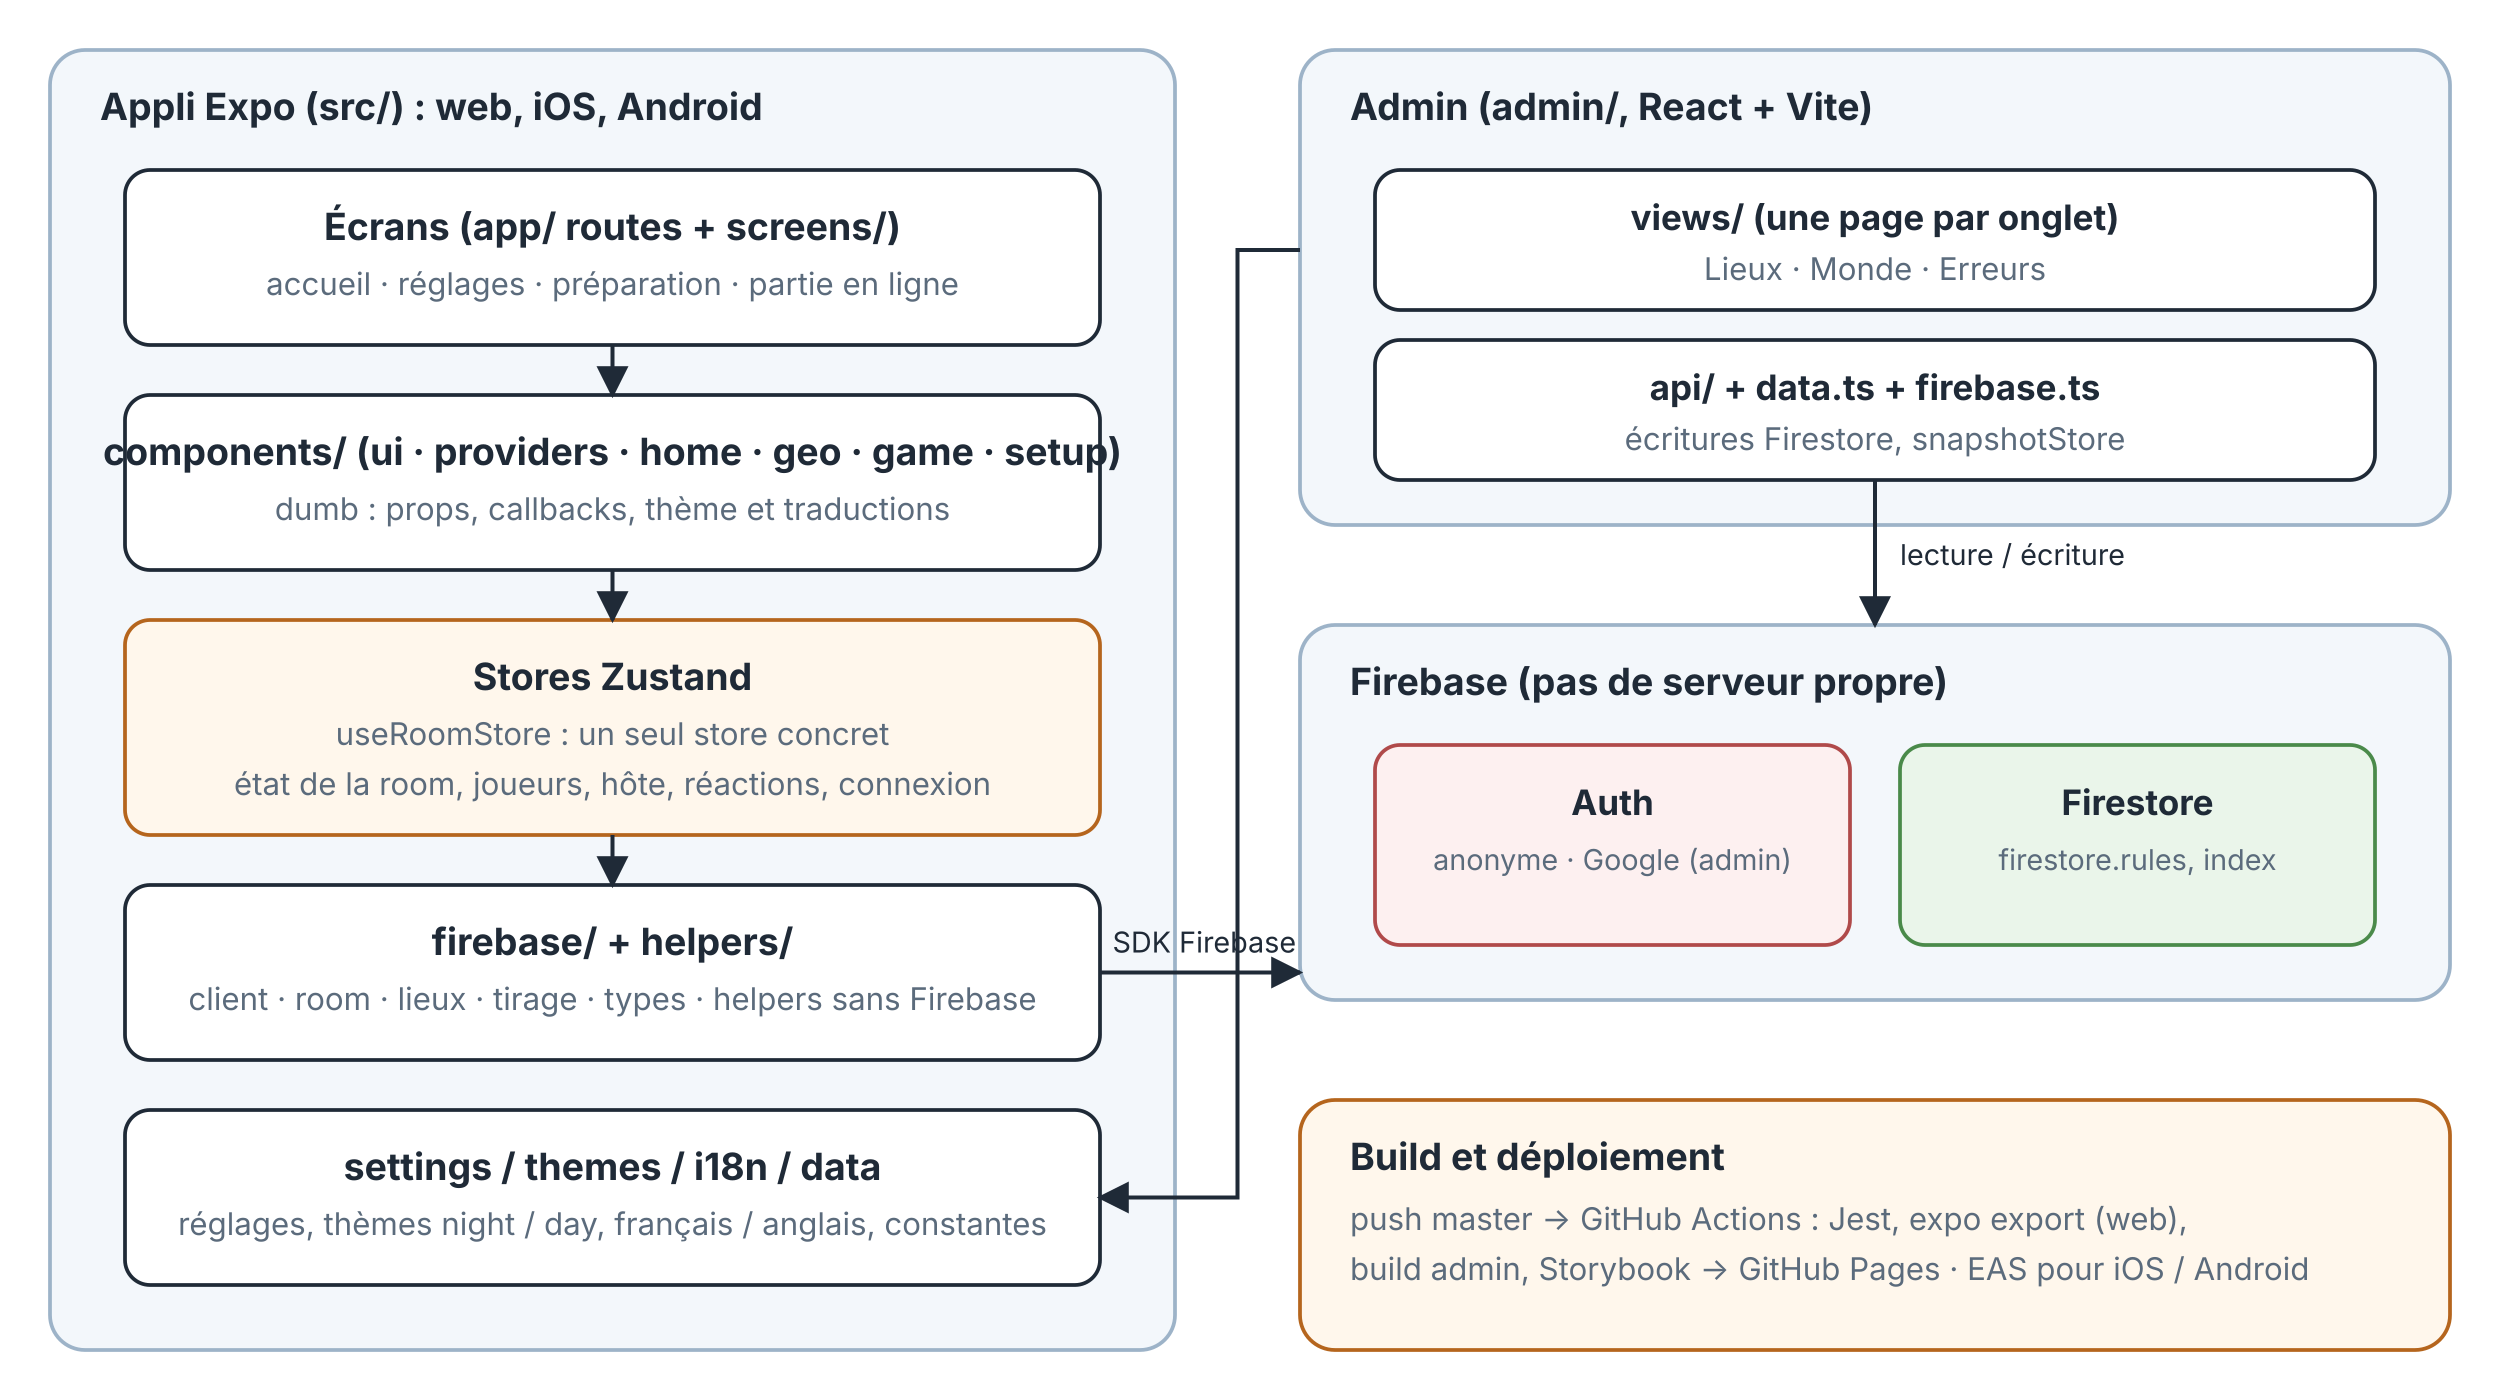
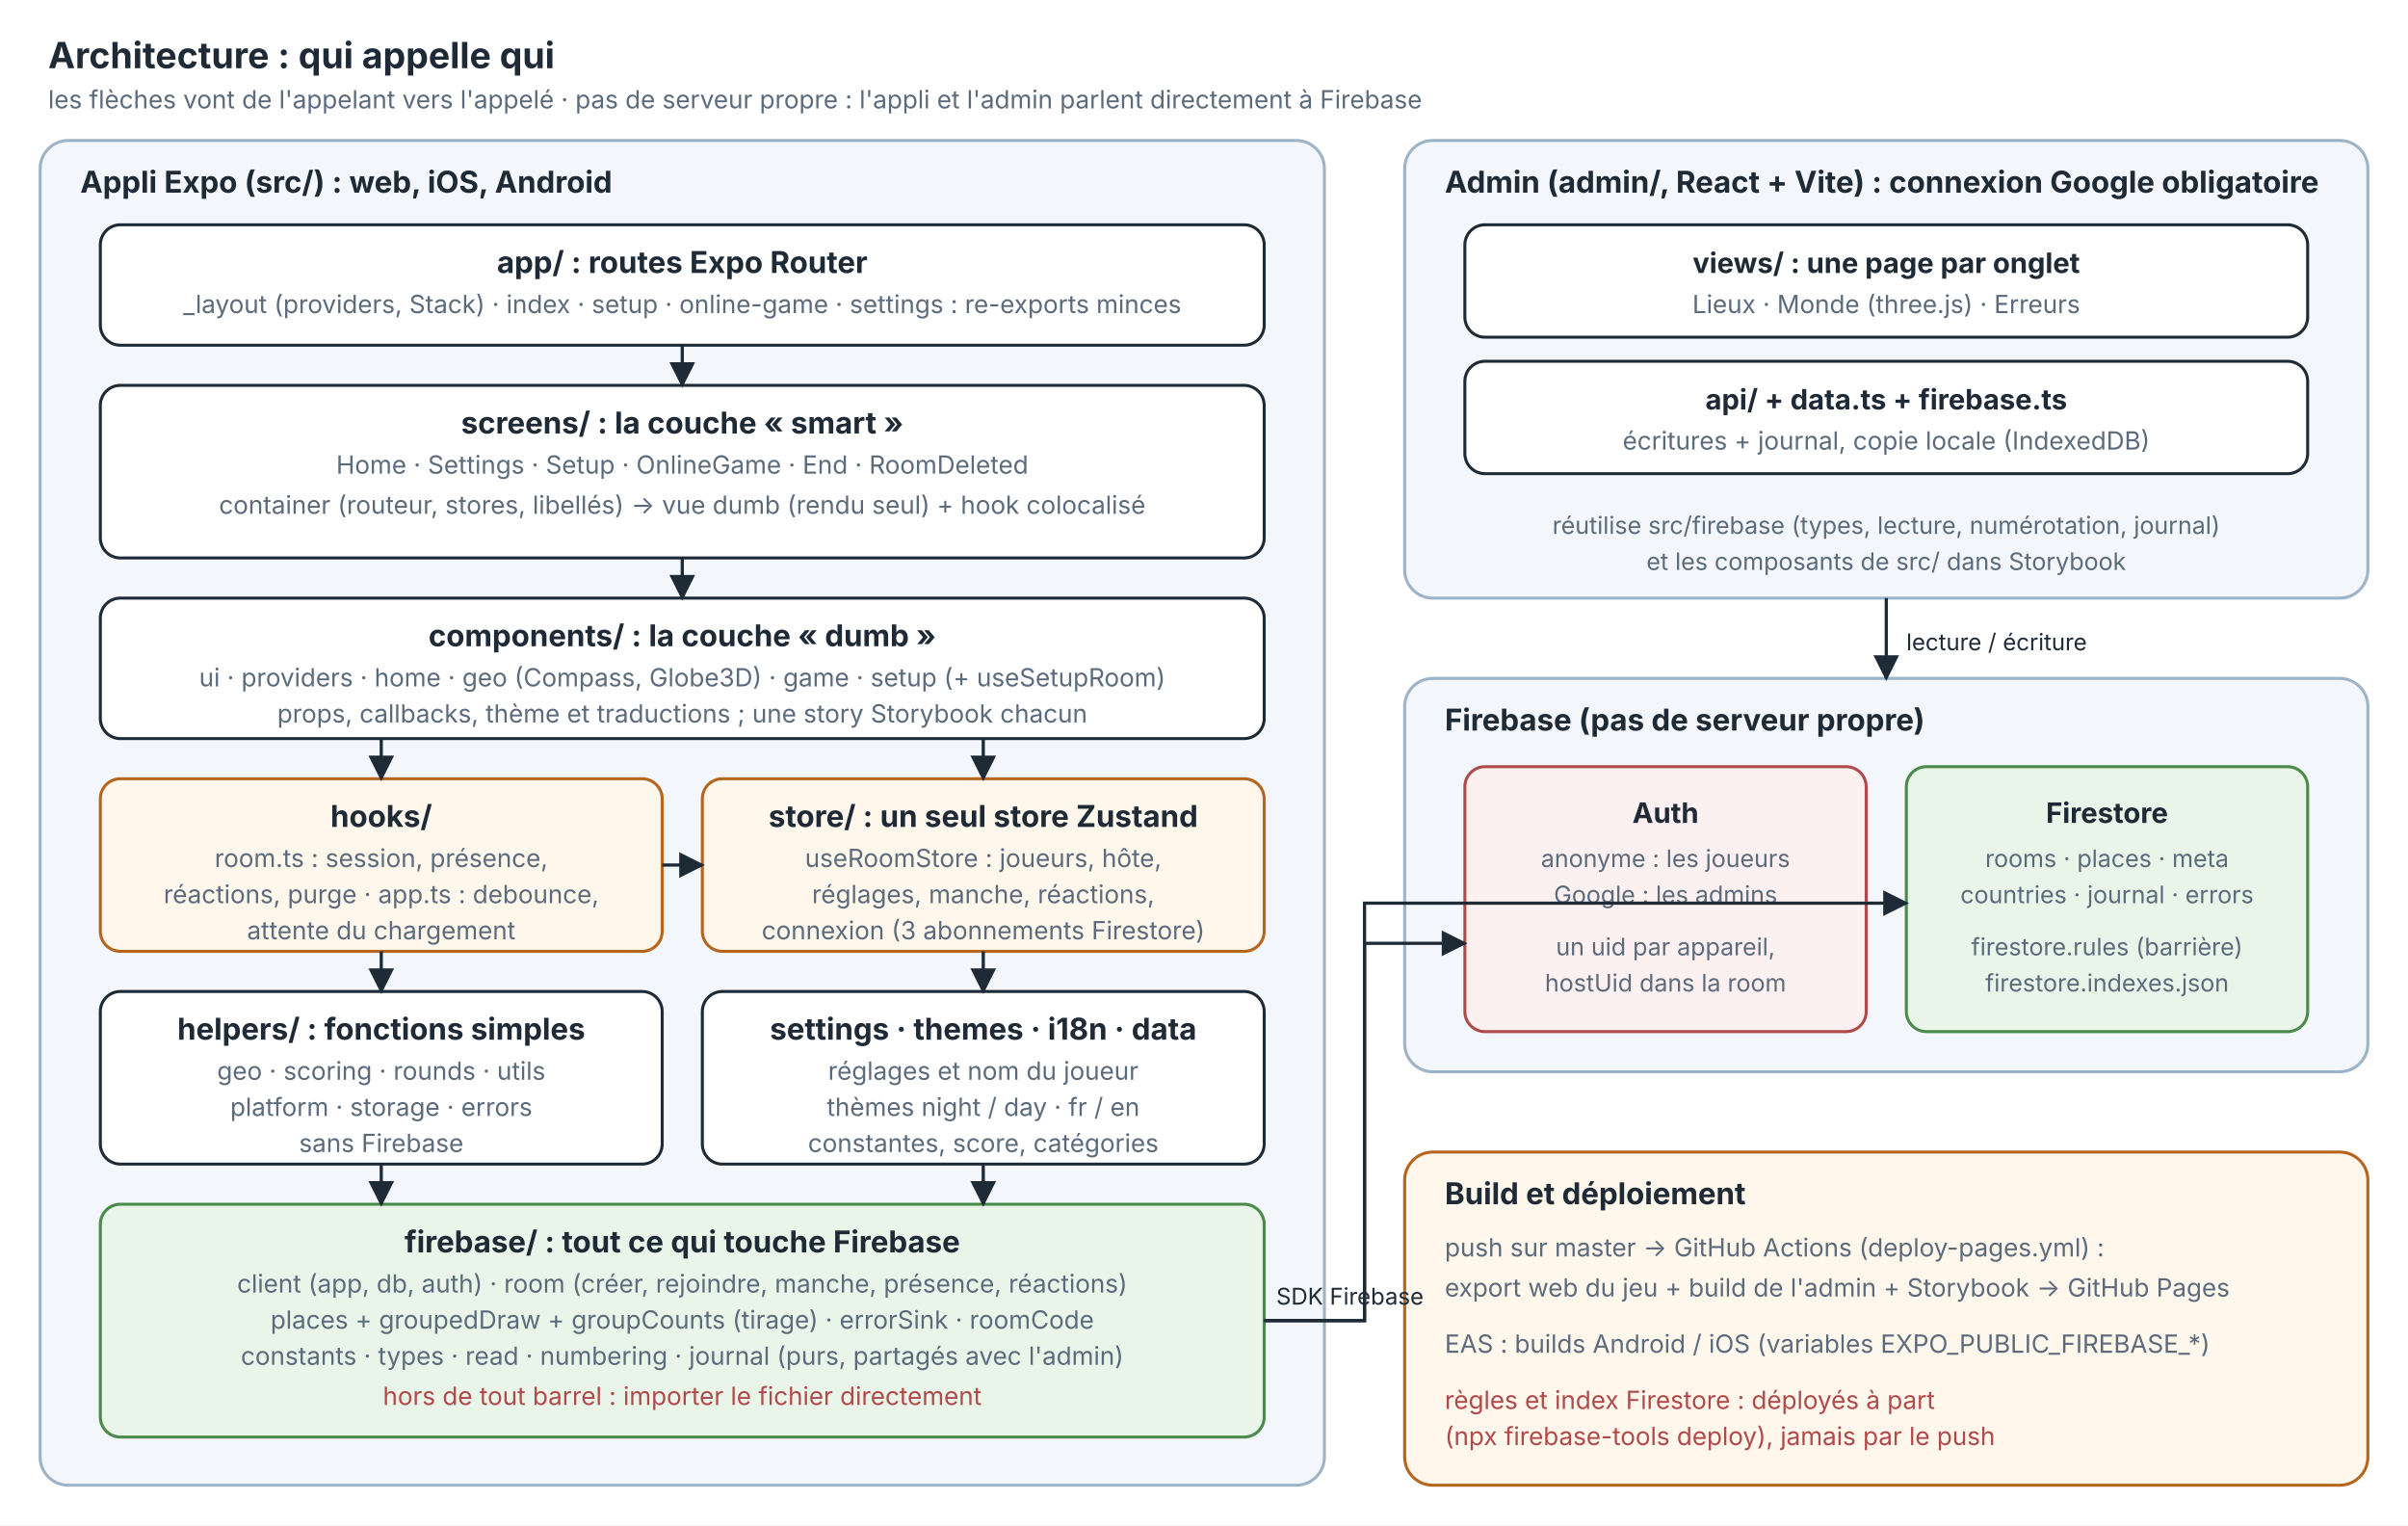
- <svg xmlns="http://www.w3.org/2000/svg" viewBox="0 0 1000 560" width="1000" height="560" font-family="system-ui, -apple-system, 'Segoe UI', sans-serif">
+ <svg xmlns="http://www.w3.org/2000/svg" viewBox="0 0 1200 760" width="1200" height="760" font-family="system-ui, -apple-system, 'Segoe UI', sans-serif">
  <defs>
    <marker id="arrow" viewBox="0 0 10 10" refX="9" refY="5" markerWidth="8" markerHeight="8" orient="auto-start-reverse">
      <path d="M0 0 L10 5 L0 10 z" fill="#1f2a37" />
    </marker>
  </defs>
-   <rect width="1000" height="560" fill="#ffffff" />
-   <rect x="20" y="20" width="450" height="520" rx="14" fill="#f3f7fb" stroke="#9db3c8" stroke-width="1.5" />
-   <text x="40" y="48" font-size="15" font-weight="700" fill="#1f2a37">Appli Expo (src/) : web, iOS, Android</text>
-   <rect x="50" y="68" width="390" height="70" rx="10" fill="#ffffff" stroke="#1f2a37" stroke-width="1.5" />
-   <text x="245" y="96" font-size="15" font-weight="700" text-anchor="middle" fill="#1f2a37">Écrans (app/ routes + screens/)</text>
-   <text x="245" y="118" font-size="12.5" text-anchor="middle" fill="#5b6b7c">accueil · réglages · préparation · partie en ligne</text>
-   <rect x="50" y="158" width="390" height="70" rx="10" fill="#ffffff" stroke="#1f2a37" stroke-width="1.5" />
-   <text x="245" y="186" font-size="15" font-weight="700" text-anchor="middle" fill="#1f2a37">components/ (ui · providers · home · geo · game · setup)</text>
-   <text x="245" y="208" font-size="12.5" text-anchor="middle" fill="#5b6b7c">dumb : props, callbacks, thème et traductions</text>
-   <rect x="50" y="248" width="390" height="86" rx="10" fill="#fff7ec" stroke="#b5651d" stroke-width="1.5" />
-   <text x="245" y="276" font-size="15" font-weight="700" text-anchor="middle" fill="#1f2a37">Stores Zustand</text>
-   <text x="245" y="298" font-size="12.5" text-anchor="middle" fill="#5b6b7c">useRoomStore : un seul store concret</text>
-   <text x="245" y="318" font-size="12.5" text-anchor="middle" fill="#5b6b7c">état de la room, joueurs, hôte, réactions, connexion</text>
-   <rect x="50" y="354" width="390" height="70" rx="10" fill="#ffffff" stroke="#1f2a37" stroke-width="1.5" />
-   <text x="245" y="382" font-size="15" font-weight="700" text-anchor="middle" fill="#1f2a37">firebase/ + helpers/</text>
-   <text x="245" y="404" font-size="12.5" text-anchor="middle" fill="#5b6b7c">client · room · lieux · tirage · types · helpers sans Firebase</text>
-   <rect x="50" y="444" width="390" height="70" rx="10" fill="#ffffff" stroke="#1f2a37" stroke-width="1.5" />
-   <text x="245" y="472" font-size="15" font-weight="700" text-anchor="middle" fill="#1f2a37">settings / themes / i18n / data</text>
-   <text x="245" y="494" font-size="12.5" text-anchor="middle" fill="#5b6b7c">réglages, thèmes night / day, français / anglais, constantes</text>
+   <rect width="1200" height="760" fill="#ffffff" />
+   <text x="24" y="34" font-size="18" font-weight="700" fill="#1f2a37">Architecture : qui appelle qui</text>
+   <text x="24" y="54" font-size="12.5" fill="#5b6b7c">les flèches vont de l'appelant vers l'appelé · pas de serveur propre : l'appli et l'admin parlent directement à Firebase</text>
+   <rect x="20" y="70" width="640" height="670" rx="14" fill="#f3f7fb" stroke="#9db3c8" stroke-width="1.5" />
+   <text x="40" y="96" font-size="15" font-weight="700" fill="#1f2a37">Appli Expo (src/) : web, iOS, Android</text>
+   <rect x="50" y="112" width="580" height="60" rx="10" fill="#ffffff" stroke="#1f2a37" stroke-width="1.5" />
+   <text x="340" y="136" font-size="15" font-weight="700" text-anchor="middle" fill="#1f2a37">app/ : routes Expo Router</text>
+   <text x="340" y="156" font-size="12.5" text-anchor="middle" fill="#5b6b7c">_layout (providers, Stack) · index · setup · online-game · settings : re-exports minces</text>
+   <rect x="50" y="192" width="580" height="86" rx="10" fill="#ffffff" stroke="#1f2a37" stroke-width="1.5" />
+   <text x="340" y="216" font-size="15" font-weight="700" text-anchor="middle" fill="#1f2a37">screens/ : la couche « smart »</text>
+   <text x="340" y="236" font-size="12.5" text-anchor="middle" fill="#5b6b7c">Home · Settings · Setup · OnlineGame · End · RoomDeleted</text>
+   <text x="340" y="256" font-size="12.5" text-anchor="middle" fill="#5b6b7c">container (routeur, stores, libellés) → vue dumb (rendu seul) + hook colocalisé</text>
+   <rect x="50" y="298" width="580" height="70" rx="10" fill="#ffffff" stroke="#1f2a37" stroke-width="1.5" />
+   <text x="340" y="322" font-size="15" font-weight="700" text-anchor="middle" fill="#1f2a37">components/ : la couche « dumb »</text>
+   <text x="340" y="342" font-size="12.5" text-anchor="middle" fill="#5b6b7c">ui · providers · home · geo (Compass, Globe3D) · game · setup (+ useSetupRoom)</text>
+   <text x="340" y="360" font-size="12.5" text-anchor="middle" fill="#5b6b7c">props, callbacks, thème et traductions ; une story Storybook chacun</text>
+   <rect x="50" y="388" width="280" height="86" rx="10" fill="#fff7ec" stroke="#b5651d" stroke-width="1.5" />
+   <text x="190" y="412" font-size="15" font-weight="700" text-anchor="middle" fill="#1f2a37">hooks/</text>
+   <text x="190" y="432" font-size="12.5" text-anchor="middle" fill="#5b6b7c">room.ts : session, présence,</text>
+   <text x="190" y="450" font-size="12.5" text-anchor="middle" fill="#5b6b7c">réactions, purge · app.ts : debounce,</text>
+   <text x="190" y="468" font-size="12.5" text-anchor="middle" fill="#5b6b7c">attente du chargement</text>
+   <rect x="350" y="388" width="280" height="86" rx="10" fill="#fff7ec" stroke="#b5651d" stroke-width="1.5" />
+   <text x="490" y="412" font-size="15" font-weight="700" text-anchor="middle" fill="#1f2a37">store/ : un seul store Zustand</text>
+   <text x="490" y="432" font-size="12.5" text-anchor="middle" fill="#5b6b7c">useRoomStore : joueurs, hôte,</text>
+   <text x="490" y="450" font-size="12.5" text-anchor="middle" fill="#5b6b7c">réglages, manche, réactions,</text>
+   <text x="490" y="468" font-size="12.5" text-anchor="middle" fill="#5b6b7c">connexion (3 abonnements Firestore)</text>
+   <rect x="50" y="494" width="280" height="86" rx="10" fill="#ffffff" stroke="#1f2a37" stroke-width="1.5" />
+   <text x="190" y="518" font-size="15" font-weight="700" text-anchor="middle" fill="#1f2a37">helpers/ : fonctions simples</text>
+   <text x="190" y="538" font-size="12.5" text-anchor="middle" fill="#5b6b7c">geo · scoring · rounds · utils</text>
+   <text x="190" y="556" font-size="12.5" text-anchor="middle" fill="#5b6b7c">platform · storage · errors</text>
+   <text x="190" y="574" font-size="12.5" text-anchor="middle" fill="#5b6b7c">sans Firebase</text>
+   <rect x="350" y="494" width="280" height="86" rx="10" fill="#ffffff" stroke="#1f2a37" stroke-width="1.5" />
+   <text x="490" y="518" font-size="15" font-weight="700" text-anchor="middle" fill="#1f2a37">settings · themes · i18n · data</text>
+   <text x="490" y="538" font-size="12.5" text-anchor="middle" fill="#5b6b7c">réglages et nom du joueur</text>
+   <text x="490" y="556" font-size="12.5" text-anchor="middle" fill="#5b6b7c">thèmes night / day · fr / en</text>
+   <text x="490" y="574" font-size="12.5" text-anchor="middle" fill="#5b6b7c">constantes, score, catégories</text>
+   <rect x="50" y="600" width="580" height="116" rx="10" fill="#eaf5ea" stroke="#4a8a4a" stroke-width="1.5" />
+   <text x="340" y="624" font-size="15" font-weight="700" text-anchor="middle" fill="#1f2a37">firebase/ : tout ce qui touche Firebase</text>
+   <text x="340" y="644" font-size="12.5" text-anchor="middle" fill="#5b6b7c">client (app, db, auth) · room (créer, rejoindre, manche, présence, réactions)</text>
+   <text x="340" y="662" font-size="12.5" text-anchor="middle" fill="#5b6b7c">places + groupedDraw + groupCounts (tirage) · errorSink · roomCode</text>
+   <text x="340" y="680" font-size="12.5" text-anchor="middle" fill="#5b6b7c">constants · types · read · numbering · journal (purs, partagés avec l'admin)</text>
+   <text x="340" y="700" font-size="12.5" text-anchor="middle" fill="#b04a4a">hors de tout barrel : importer le fichier directement</text>
  <g stroke="#1f2a37" stroke-width="1.6" fill="none" marker-end="url(#arrow)">
-     <path d="M245 138 V158" />
-     <path d="M245 228 V248" />
-     <path d="M245 334 V354" />
+     <path d="M340 172 V192" />
+     <path d="M340 278 V298" />
+     <path d="M190 368 V388" />
+     <path d="M490 368 V388" />
+     <path d="M190 474 V494" />
+     <path d="M490 474 V494" />
+     <path d="M190 580 V600" />
+     <path d="M490 580 V600" />
+     <path d="M330 431 H350" />
  </g>
-   <rect x="520" y="20" width="460" height="190" rx="14" fill="#f3f7fb" stroke="#9db3c8" stroke-width="1.5" />
-   <text x="540" y="48" font-size="15" font-weight="700" fill="#1f2a37">Admin (admin/, React + Vite)</text>
-   <rect x="550" y="68" width="400" height="56" rx="10" fill="#ffffff" stroke="#1f2a37" stroke-width="1.5" />
-   <text x="750" y="92" font-size="14" font-weight="700" text-anchor="middle" fill="#1f2a37">views/ (une page par onglet)</text>
-   <text x="750" y="112" font-size="12.5" text-anchor="middle" fill="#5b6b7c">Lieux · Monde · Erreurs</text>
-   <rect x="550" y="136" width="400" height="56" rx="10" fill="#ffffff" stroke="#1f2a37" stroke-width="1.5" />
-   <text x="750" y="160" font-size="14" font-weight="700" text-anchor="middle" fill="#1f2a37">api/ + data.ts + firebase.ts</text>
-   <text x="750" y="180" font-size="12.5" text-anchor="middle" fill="#5b6b7c">écritures Firestore, snapshotStore</text>
-   <rect x="520" y="250" width="460" height="150" rx="14" fill="#f3f7fb" stroke="#9db3c8" stroke-width="1.5" />
-   <text x="540" y="278" font-size="15" font-weight="700" fill="#1f2a37">Firebase (pas de serveur propre)</text>
-   <rect x="550" y="298" width="190" height="80" rx="10" fill="#fdf0f0" stroke="#b04a4a" stroke-width="1.5" />
-   <text x="645" y="326" font-size="14" font-weight="700" text-anchor="middle" fill="#1f2a37">Auth</text>
-   <text x="645" y="348" font-size="11.5" text-anchor="middle" fill="#5b6b7c">anonyme · Google (admin)</text>
-   <rect x="760" y="298" width="190" height="80" rx="10" fill="#eaf5ea" stroke="#4a8a4a" stroke-width="1.5" />
-   <text x="855" y="326" font-size="14" font-weight="700" text-anchor="middle" fill="#1f2a37">Firestore</text>
-   <text x="855" y="348" font-size="11.5" text-anchor="middle" fill="#5b6b7c">firestore.rules, index</text>
-   <rect x="520" y="440" width="460" height="100" rx="14" fill="#fff7ec" stroke="#b5651d" stroke-width="1.5" />
-   <text x="540" y="468" font-size="15" font-weight="700" fill="#1f2a37">Build et déploiement</text>
-   <text x="540" y="492" font-size="12.5" fill="#5b6b7c">push master → GitHub Actions : Jest, expo export (web),</text>
-   <text x="540" y="512" font-size="12.5" fill="#5b6b7c">build admin, Storybook → GitHub Pages · EAS pour iOS / Android</text>
+   <rect x="700" y="70" width="480" height="228" rx="14" fill="#f3f7fb" stroke="#9db3c8" stroke-width="1.5" />
+   <text x="720" y="96" font-size="15" font-weight="700" fill="#1f2a37">Admin (admin/, React + Vite) : connexion Google obligatoire</text>
+   <rect x="730" y="112" width="420" height="56" rx="10" fill="#ffffff" stroke="#1f2a37" stroke-width="1.5" />
+   <text x="940" y="136" font-size="14" font-weight="700" text-anchor="middle" fill="#1f2a37">views/ : une page par onglet</text>
+   <text x="940" y="156" font-size="12.5" text-anchor="middle" fill="#5b6b7c">Lieux · Monde (three.js) · Erreurs</text>
+   <rect x="730" y="180" width="420" height="56" rx="10" fill="#ffffff" stroke="#1f2a37" stroke-width="1.5" />
+   <text x="940" y="204" font-size="14" font-weight="700" text-anchor="middle" fill="#1f2a37">api/ + data.ts + firebase.ts</text>
+   <text x="940" y="224" font-size="12.5" text-anchor="middle" fill="#5b6b7c">écritures + journal, copie locale (IndexedDB)</text>
+   <text x="940" y="266" font-size="12" text-anchor="middle" fill="#5b6b7c">réutilise src/firebase (types, lecture, numérotation, journal)</text>
+   <text x="940" y="284" font-size="12" text-anchor="middle" fill="#5b6b7c">et les composants de src/ dans Storybook</text>
+   <rect x="700" y="338" width="480" height="196" rx="14" fill="#f3f7fb" stroke="#9db3c8" stroke-width="1.5" />
+   <text x="720" y="364" font-size="15" font-weight="700" fill="#1f2a37">Firebase (pas de serveur propre)</text>
+   <rect x="730" y="382" width="200" height="132" rx="10" fill="#fdf0f0" stroke="#b04a4a" stroke-width="1.5" />
+   <text x="830" y="410" font-size="14" font-weight="700" text-anchor="middle" fill="#1f2a37">Auth</text>
+   <text x="830" y="432" font-size="12" text-anchor="middle" fill="#5b6b7c">anonyme : les joueurs</text>
+   <text x="830" y="450" font-size="12" text-anchor="middle" fill="#5b6b7c">Google : les admins</text>
+   <text x="830" y="476" font-size="12" text-anchor="middle" fill="#5b6b7c">un uid par appareil,</text>
+   <text x="830" y="494" font-size="12" text-anchor="middle" fill="#5b6b7c">hostUid dans la room</text>
+   <rect x="950" y="382" width="200" height="132" rx="10" fill="#eaf5ea" stroke="#4a8a4a" stroke-width="1.5" />
+   <text x="1050" y="410" font-size="14" font-weight="700" text-anchor="middle" fill="#1f2a37">Firestore</text>
+   <text x="1050" y="432" font-size="12" text-anchor="middle" fill="#5b6b7c">rooms · places · meta</text>
+   <text x="1050" y="450" font-size="12" text-anchor="middle" fill="#5b6b7c">countries · journal · errors</text>
+   <text x="1050" y="476" font-size="12" text-anchor="middle" fill="#5b6b7c">firestore.rules (barrière)</text>
+   <text x="1050" y="494" font-size="12" text-anchor="middle" fill="#5b6b7c">firestore.indexes.json</text>
+   <rect x="700" y="574" width="480" height="166" rx="14" fill="#fff7ec" stroke="#b5651d" stroke-width="1.5" />
+   <text x="720" y="600" font-size="15" font-weight="700" fill="#1f2a37">Build et déploiement</text>
+   <text x="720" y="626" font-size="12.5" fill="#5b6b7c">push sur master → GitHub Actions (deploy-pages.yml) :</text>
+   <text x="720" y="646" font-size="12.5" fill="#5b6b7c">export web du jeu + build de l'admin + Storybook → GitHub Pages</text>
+   <text x="720" y="674" font-size="12.5" fill="#5b6b7c">EAS : builds Android / iOS (variables EXPO_PUBLIC_FIREBASE_*)</text>
+   <text x="720" y="702" font-size="12.5" fill="#b04a4a">règles et index Firestore : déployés à part</text>
+   <text x="720" y="720" font-size="12.5" fill="#b04a4a">(npx firebase-tools deploy), jamais par le push</text>
  <g stroke="#1f2a37" stroke-width="1.6" fill="none" marker-end="url(#arrow)">
-     <path d="M440 389 H520" />
-     <path d="M750 192 V250" />
-     <path d="M520 100 H495 V479 H440" />
+     <path d="M630 658 H680 V470 H730" />
+     <path d="M940 298 V338" />
+     <path d="M630 658 H680 V450 H950" stroke-dasharray="1 0" />
  </g>
  <g font-size="11.5" fill="#1f2a37">
-     <text x="445" y="381">SDK Firebase</text>
-     <text x="760" y="226">lecture / écriture</text>
+     <text x="636" y="650">SDK Firebase</text>
+     <text x="950" y="324">lecture / écriture</text>
  </g>
</svg>
